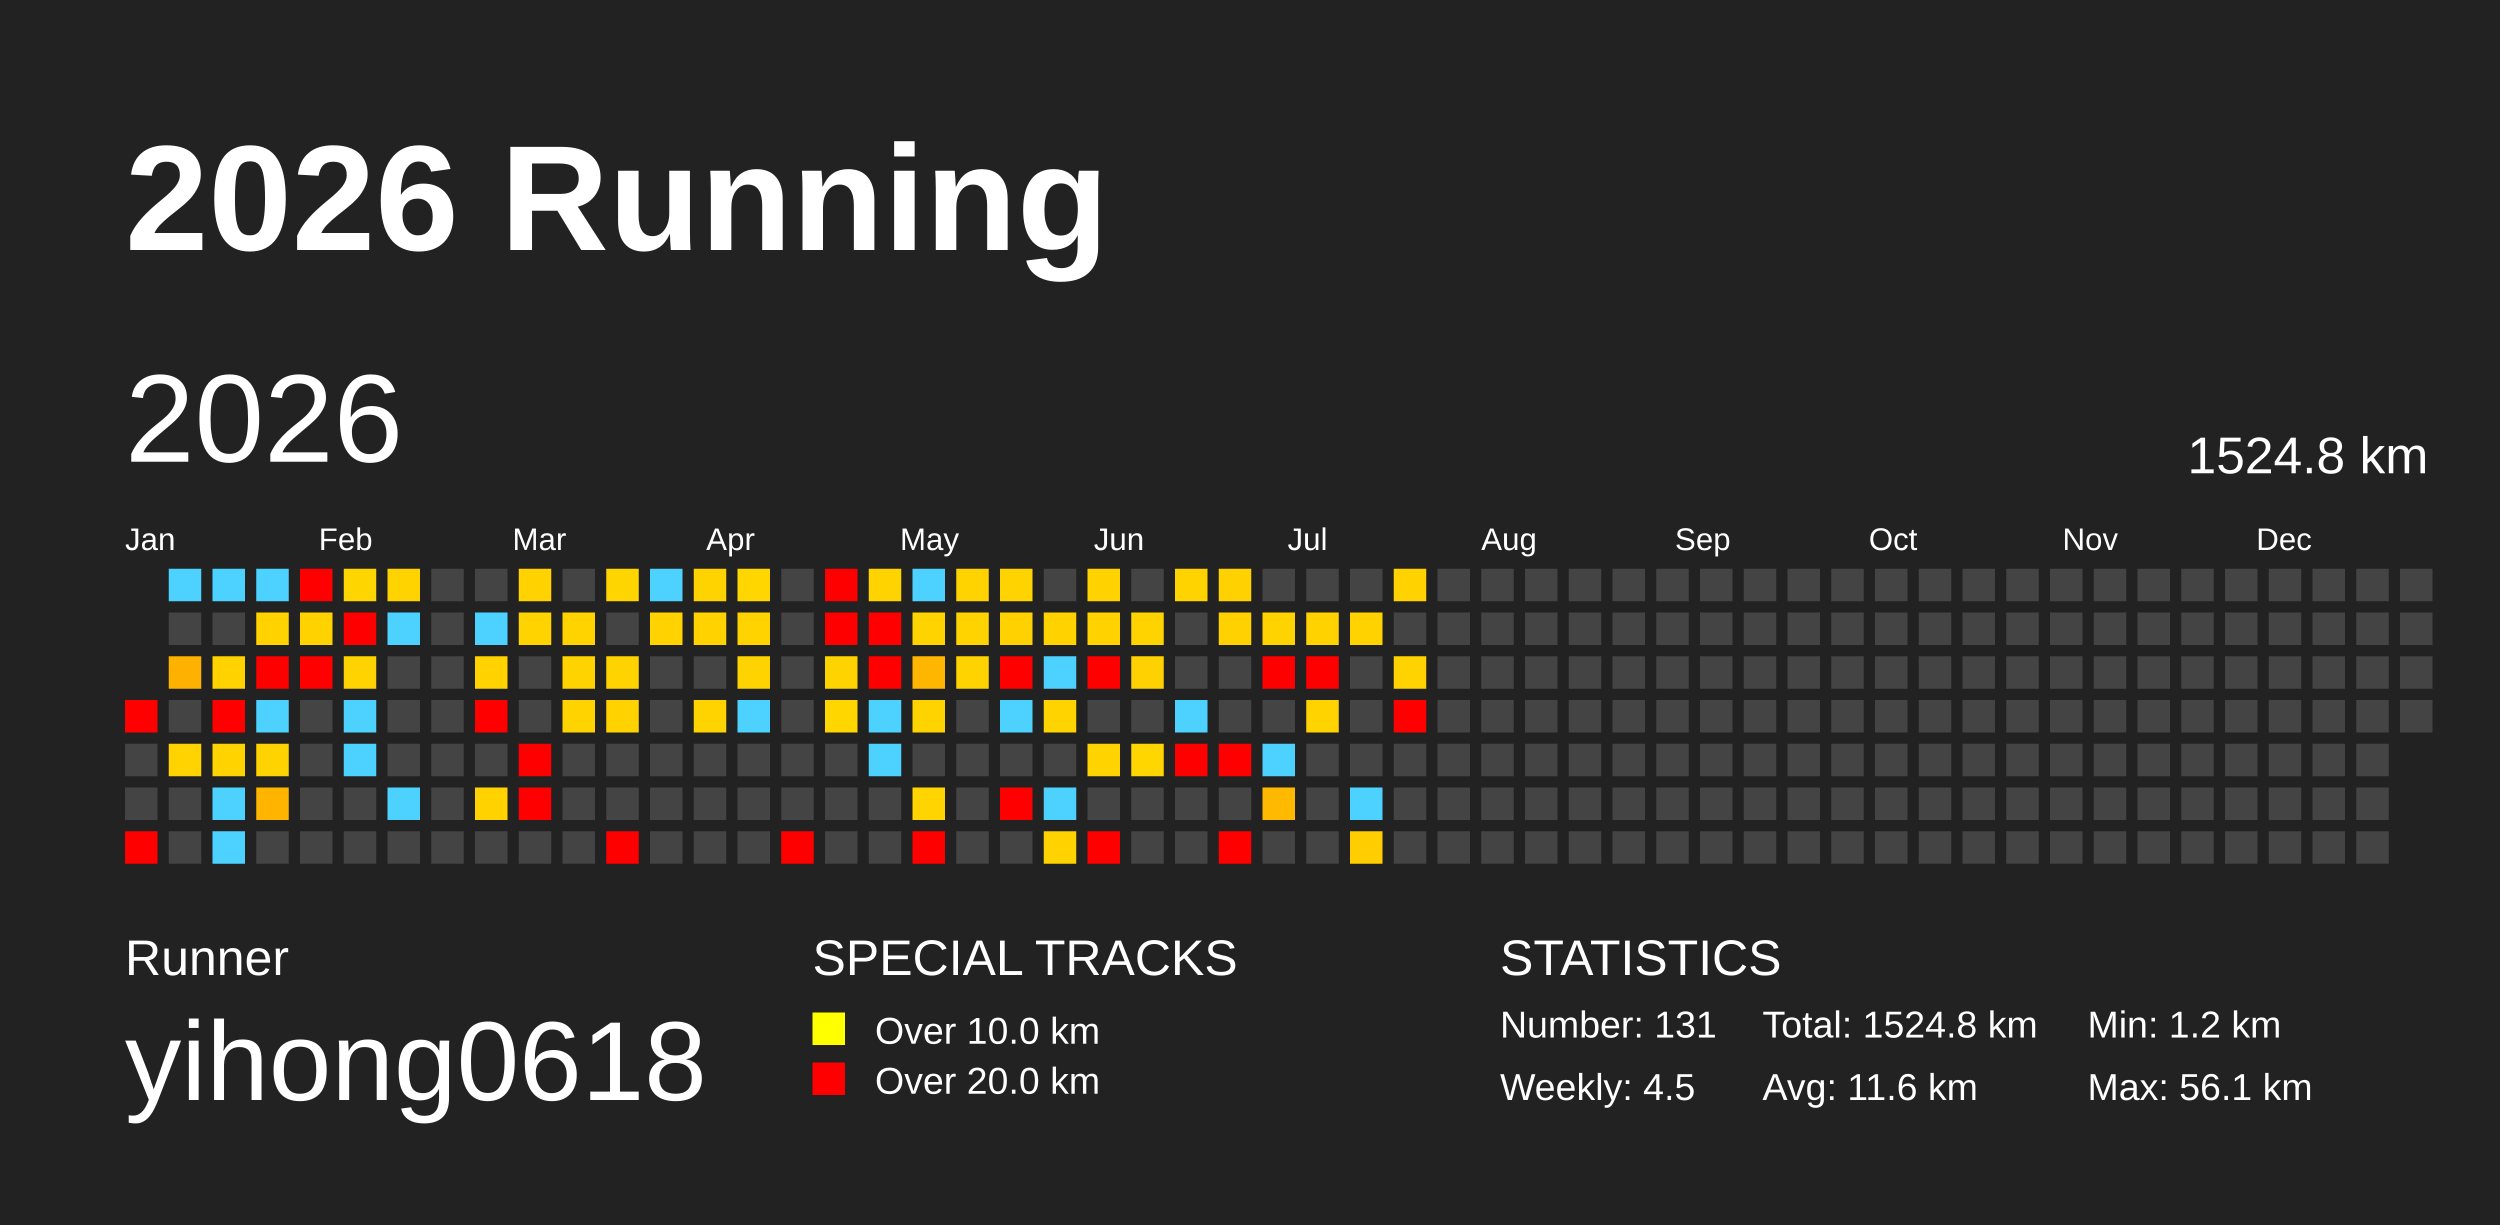
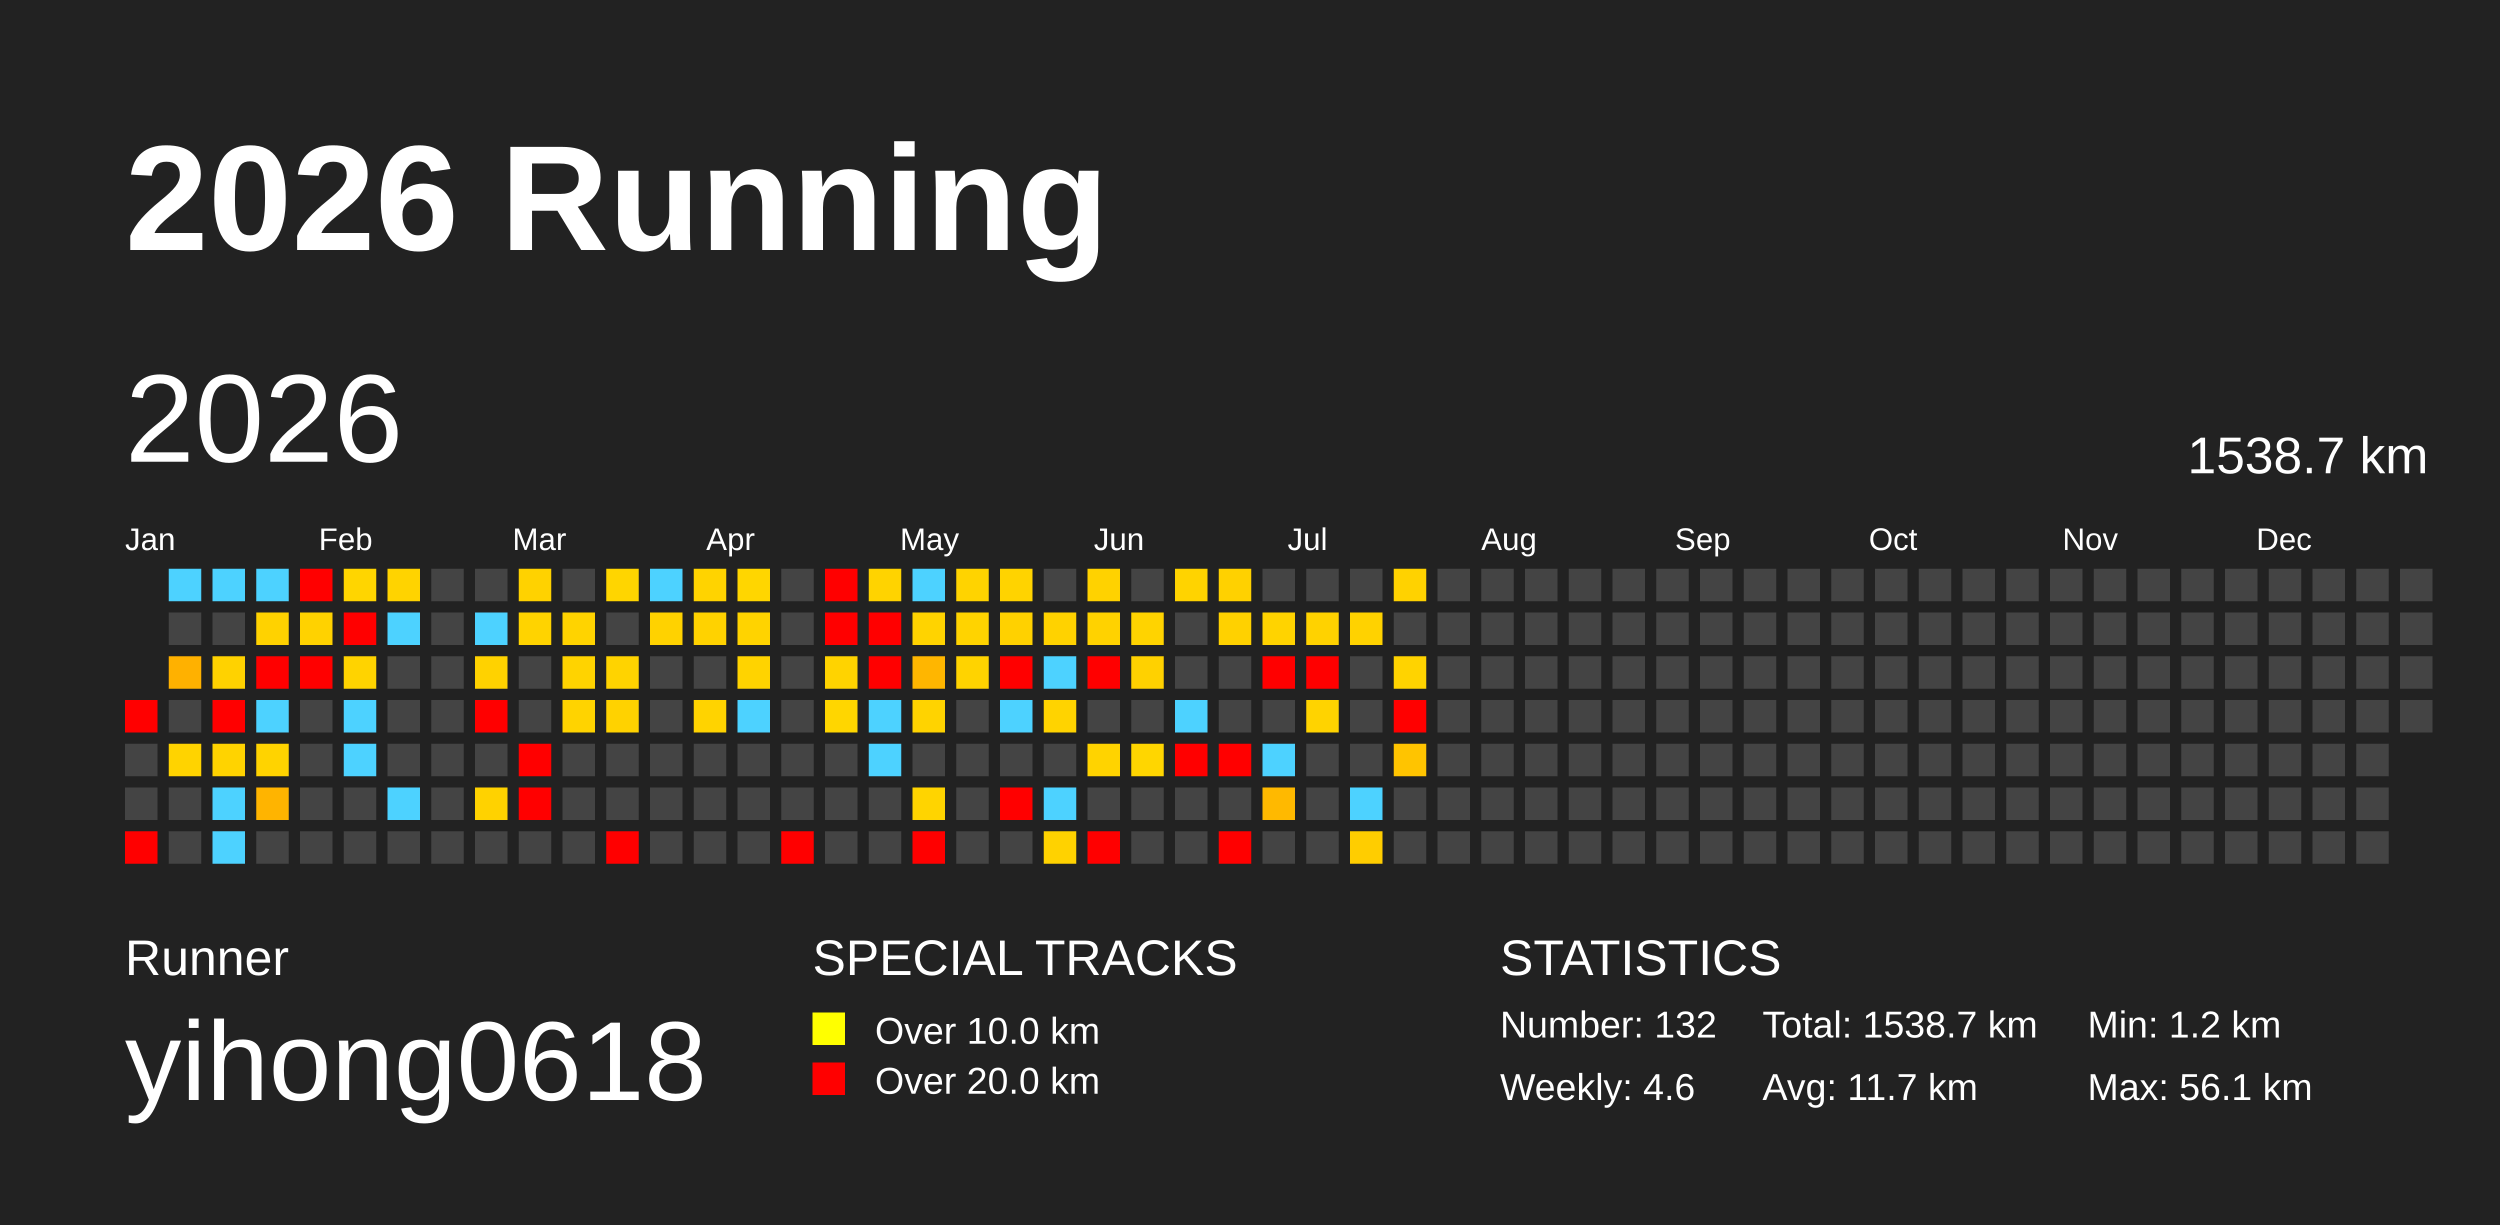
<svg xmlns="http://www.w3.org/2000/svg" baseProfile="full" height="98mm" version="1.1" viewBox="0,0,200,98" width="200mm">
  <defs />
  <rect fill="#222222" height="98" width="200" x="0" y="0" />
  <text fill="#FFFFFF" style="font-size:12px; font-family:Arial; font-weight:bold;" x="10" y="20">2026 Running</text>
  <text fill="#FFFFFF" style="font-size:4px; font-family:Arial" x="10" y="78">Runner</text>
  <text fill="#FFFFFF" style="font-size:9px; font-family:Arial" x="10" y="88">yihong0618</text>
  <text fill="#FFFFFF" style="font-size:4px; font-family:Arial" x="65" y="78">SPECIAL TRACKS</text>
  <rect fill="yellow" height="2.6" width="2.6" x="65" y="81" />
  <text fill="#FFFFFF" style="font-size:3px; font-family:Arial" x="70" y="83.5">Over 10.0 km</text>
  <rect fill="red" height="2.6" width="2.6" x="65" y="85" />
  <text fill="#FFFFFF" style="font-size:3px; font-family:Arial" x="70" y="87.5">Over 20.0 km</text>
  <text fill="#FFFFFF" style="font-size:4px; font-family:Arial" x="120" y="78">STATISTICS</text>
-   <text fill="#FFFFFF" style="font-size:3px; font-family:Arial" x="120" y="83">Number: 131</text>
-   <text fill="#FFFFFF" style="font-size:3px; font-family:Arial" x="120" y="88">Weekly: 4.5</text>
-   <text fill="#FFFFFF" style="font-size:3px; font-family:Arial" x="141" y="83">Total: 1524.8 km</text>
-   <text fill="#FFFFFF" style="font-size:3px; font-family:Arial" x="141" y="88">Avg: 11.6 km</text>
+   <text fill="#FFFFFF" style="font-size:3px; font-family:Arial" x="120" y="83">Number: 132</text>
+   <text fill="#FFFFFF" style="font-size:3px; font-family:Arial" x="120" y="88">Weekly: 4.6</text>
+   <text fill="#FFFFFF" style="font-size:3px; font-family:Arial" x="141" y="83">Total: 1538.7 km</text>
+   <text fill="#FFFFFF" style="font-size:3px; font-family:Arial" x="141" y="88">Avg: 11.7 km</text>
  <text fill="#FFFFFF" style="font-size:3px; font-family:Arial" x="167" y="83">Min: 1.2 km</text>
  <text fill="#FFFFFF" style="font-size:3px; font-family:Arial" x="167" y="88">Max: 56.1 km</text>
  <text dominant-baseline="hanging" fill="#FFFFFF" style="font-size:10.0px; font-family:Arial;" x="10" y="30">2026</text>
-   <text dominant-baseline="hanging" fill="#FFFFFF" style="font-size:4.125px; font-family:Arial;" x="175" y="35">1524.8 km</text>
+   <text dominant-baseline="hanging" fill="#FFFFFF" style="font-size:4.125px; font-family:Arial;" x="175" y="35">1538.7 km</text>
  <text fill="#FFFFFF" style="font-size:2.5px; font-family:Arial" x="10.0" y="44">Jan</text>
  <text fill="#FFFFFF" style="font-size:2.5px; font-family:Arial" x="25.5" y="44">Feb</text>
  <text fill="#FFFFFF" style="font-size:2.5px; font-family:Arial" x="41.0" y="44">Mar</text>
  <text fill="#FFFFFF" style="font-size:2.5px; font-family:Arial" x="56.5" y="44">Apr</text>
  <text fill="#FFFFFF" style="font-size:2.5px; font-family:Arial" x="72.0" y="44">May</text>
  <text fill="#FFFFFF" style="font-size:2.5px; font-family:Arial" x="87.5" y="44">Jun</text>
  <text fill="#FFFFFF" style="font-size:2.5px; font-family:Arial" x="103.0" y="44">Jul</text>
  <text fill="#FFFFFF" style="font-size:2.5px; font-family:Arial" x="118.5" y="44">Aug</text>
  <text fill="#FFFFFF" style="font-size:2.5px; font-family:Arial" x="134.0" y="44">Sep</text>
  <text fill="#FFFFFF" style="font-size:2.5px; font-family:Arial" x="149.5" y="44">Oct</text>
  <text fill="#FFFFFF" style="font-size:2.5px; font-family:Arial" x="165.0" y="44">Nov</text>
  <text fill="#FFFFFF" style="font-size:2.5px; font-family:Arial" x="180.5" y="44">Dec</text>
  <rect fill="red" height="2.6" width="2.6" x="10.0" y="56.0" />
  <rect fill="#444444" height="2.6" width="2.6" x="10.0" y="59.5" />
  <rect fill="#444444" height="2.6" width="2.6" x="10.0" y="63.0" />
  <rect fill="red" height="2.6" width="2.6" x="10.0" y="66.5" />
  <rect fill="#4dd2ff" height="2.6" width="2.6" x="13.5" y="45.5" />
  <rect fill="#444444" height="2.6" width="2.6" x="13.5" y="49.0" />
  <rect fill="#ffb100" height="2.6" width="2.6" x="13.5" y="52.5" />
  <rect fill="#444444" height="2.6" width="2.6" x="13.5" y="56.0" />
  <rect fill="#ffd300" height="2.6" width="2.6" x="13.5" y="59.5" />
  <rect fill="#444444" height="2.6" width="2.6" x="13.5" y="63.0" />
  <rect fill="#444444" height="2.6" width="2.6" x="13.5" y="66.5" />
  <rect fill="#4dd2ff" height="2.6" width="2.6" x="17.0" y="45.5" />
  <rect fill="#444444" height="2.6" width="2.6" x="17.0" y="49.0" />
  <rect fill="#ffd200" height="2.6" width="2.6" x="17.0" y="52.5" />
  <rect fill="red" height="2.6" width="2.6" x="17.0" y="56.0" />
  <rect fill="#ffd300" height="2.6" width="2.6" x="17.0" y="59.5" />
  <rect fill="#4dd2ff" height="2.6" width="2.6" x="17.0" y="63.0" />
  <rect fill="#4dd2ff" height="2.6" width="2.6" x="17.0" y="66.5" />
  <rect fill="#4dd2ff" height="2.6" width="2.6" x="20.5" y="45.5" />
  <rect fill="#ffd200" height="2.6" width="2.6" x="20.5" y="49.0" />
  <rect fill="red" height="2.6" width="2.6" x="20.5" y="52.5" />
  <rect fill="#4dd2ff" height="2.6" width="2.6" x="20.5" y="56.0" />
  <rect fill="#ffd300" height="2.6" width="2.6" x="20.5" y="59.5" />
  <rect fill="#ffb400" height="2.6" width="2.6" x="20.5" y="63.0" />
  <rect fill="#444444" height="2.6" width="2.6" x="20.5" y="66.5" />
  <rect fill="red" height="2.6" width="2.6" x="24.0" y="45.5" />
  <rect fill="#ffd200" height="2.6" width="2.6" x="24.0" y="49.0" />
  <rect fill="red" height="2.6" width="2.6" x="24.0" y="52.5" />
  <rect fill="#444444" height="2.6" width="2.6" x="24.0" y="56.0" />
  <rect fill="#444444" height="2.6" width="2.6" x="24.0" y="59.5" />
  <rect fill="#444444" height="2.6" width="2.6" x="24.0" y="63.0" />
  <rect fill="#444444" height="2.6" width="2.6" x="24.0" y="66.5" />
  <rect fill="#ffd500" height="2.6" width="2.6" x="27.5" y="45.5" />
  <rect fill="red" height="2.6" width="2.6" x="27.5" y="49.0" />
  <rect fill="#ffd300" height="2.6" width="2.6" x="27.5" y="52.5" />
  <rect fill="#4dd2ff" height="2.6" width="2.6" x="27.5" y="56.0" />
  <rect fill="#4dd2ff" height="2.6" width="2.6" x="27.5" y="59.5" />
  <rect fill="#444444" height="2.6" width="2.6" x="27.5" y="63.0" />
  <rect fill="#444444" height="2.6" width="2.6" x="27.5" y="66.5" />
  <rect fill="#ffd300" height="2.6" width="2.6" x="31.0" y="45.5" />
  <rect fill="#4dd2ff" height="2.6" width="2.6" x="31.0" y="49.0" />
  <rect fill="#444444" height="2.6" width="2.6" x="31.0" y="52.5" />
  <rect fill="#444444" height="2.6" width="2.6" x="31.0" y="56.0" />
  <rect fill="#444444" height="2.6" width="2.6" x="31.0" y="59.5" />
  <rect fill="#4dd2ff" height="2.6" width="2.6" x="31.0" y="63.0" />
  <rect fill="#444444" height="2.6" width="2.6" x="31.0" y="66.5" />
  <rect fill="#444444" height="2.6" width="2.6" x="34.5" y="45.5" />
  <rect fill="#444444" height="2.6" width="2.6" x="34.5" y="49.0" />
  <rect fill="#444444" height="2.6" width="2.6" x="34.5" y="52.5" />
  <rect fill="#444444" height="2.6" width="2.6" x="34.5" y="56.0" />
  <rect fill="#444444" height="2.6" width="2.6" x="34.5" y="59.5" />
  <rect fill="#444444" height="2.6" width="2.6" x="34.5" y="63.0" />
  <rect fill="#444444" height="2.6" width="2.6" x="34.5" y="66.5" />
  <rect fill="#444444" height="2.6" width="2.6" x="38.0" y="45.5" />
  <rect fill="#4dd2ff" height="2.6" width="2.6" x="38.0" y="49.0" />
  <rect fill="#ffd200" height="2.6" width="2.6" x="38.0" y="52.5" />
  <rect fill="red" height="2.6" width="2.6" x="38.0" y="56.0" />
  <rect fill="#444444" height="2.6" width="2.6" x="38.0" y="59.5" />
  <rect fill="#ffd200" height="2.6" width="2.6" x="38.0" y="63.0" />
  <rect fill="#444444" height="2.6" width="2.6" x="38.0" y="66.5" />
  <rect fill="#ffd200" height="2.6" width="2.6" x="41.5" y="45.5" />
  <rect fill="#ffd300" height="2.6" width="2.6" x="41.5" y="49.0" />
  <rect fill="#444444" height="2.6" width="2.6" x="41.5" y="52.5" />
  <rect fill="#444444" height="2.6" width="2.6" x="41.5" y="56.0" />
  <rect fill="red" height="2.6" width="2.6" x="41.5" y="59.5" />
  <rect fill="red" height="2.6" width="2.6" x="41.5" y="63.0" />
  <rect fill="#444444" height="2.6" width="2.6" x="41.5" y="66.5" />
  <rect fill="#444444" height="2.6" width="2.6" x="45.0" y="45.5" />
  <rect fill="#ffd300" height="2.6" width="2.6" x="45.0" y="49.0" />
  <rect fill="#ffd300" height="2.6" width="2.6" x="45.0" y="52.5" />
  <rect fill="#ffd300" height="2.6" width="2.6" x="45.0" y="56.0" />
  <rect fill="#444444" height="2.6" width="2.6" x="45.0" y="59.5" />
  <rect fill="#444444" height="2.6" width="2.6" x="45.0" y="63.0" />
  <rect fill="#444444" height="2.6" width="2.6" x="45.0" y="66.5" />
  <rect fill="#ffd500" height="2.6" width="2.6" x="48.5" y="45.5" />
  <rect fill="#444444" height="2.6" width="2.6" x="48.5" y="49.0" />
  <rect fill="#ffd300" height="2.6" width="2.6" x="48.5" y="52.5" />
  <rect fill="#ffd200" height="2.6" width="2.6" x="48.5" y="56.0" />
  <rect fill="#444444" height="2.6" width="2.6" x="48.5" y="59.5" />
  <rect fill="#444444" height="2.6" width="2.6" x="48.5" y="63.0" />
  <rect fill="red" height="2.6" width="2.6" x="48.5" y="66.5" />
  <rect fill="#4dd2ff" height="2.6" width="2.6" x="52.0" y="45.5" />
  <rect fill="#ffd200" height="2.6" width="2.6" x="52.0" y="49.0" />
  <rect fill="#444444" height="2.6" width="2.6" x="52.0" y="52.5" />
  <rect fill="#444444" height="2.6" width="2.6" x="52.0" y="56.0" />
  <rect fill="#444444" height="2.6" width="2.6" x="52.0" y="59.5" />
  <rect fill="#444444" height="2.6" width="2.6" x="52.0" y="63.0" />
  <rect fill="#444444" height="2.6" width="2.6" x="52.0" y="66.5" />
  <rect fill="#ffd300" height="2.6" width="2.6" x="55.5" y="45.5" />
  <rect fill="#ffd200" height="2.6" width="2.6" x="55.5" y="49.0" />
  <rect fill="#444444" height="2.6" width="2.6" x="55.5" y="52.5" />
  <rect fill="#ffd300" height="2.6" width="2.6" x="55.5" y="56.0" />
  <rect fill="#444444" height="2.6" width="2.6" x="55.5" y="59.5" />
  <rect fill="#444444" height="2.6" width="2.6" x="55.5" y="63.0" />
  <rect fill="#444444" height="2.6" width="2.6" x="55.5" y="66.5" />
  <rect fill="#ffd600" height="2.6" width="2.6" x="59.0" y="45.5" />
  <rect fill="#ffd300" height="2.6" width="2.6" x="59.0" y="49.0" />
  <rect fill="#ffd300" height="2.6" width="2.6" x="59.0" y="52.5" />
  <rect fill="#4dd2ff" height="2.6" width="2.6" x="59.0" y="56.0" />
  <rect fill="#444444" height="2.6" width="2.6" x="59.0" y="59.5" />
  <rect fill="#444444" height="2.6" width="2.6" x="59.0" y="63.0" />
  <rect fill="#444444" height="2.6" width="2.6" x="59.0" y="66.5" />
  <rect fill="#444444" height="2.6" width="2.6" x="62.5" y="45.5" />
  <rect fill="#444444" height="2.6" width="2.6" x="62.5" y="49.0" />
  <rect fill="#444444" height="2.6" width="2.6" x="62.5" y="52.5" />
  <rect fill="#444444" height="2.6" width="2.6" x="62.5" y="56.0" />
  <rect fill="#444444" height="2.6" width="2.6" x="62.5" y="59.5" />
  <rect fill="#444444" height="2.6" width="2.6" x="62.5" y="63.0" />
  <rect fill="red" height="2.6" width="2.6" x="62.5" y="66.5" />
  <rect fill="red" height="2.6" width="2.6" x="66.0" y="45.5" />
  <rect fill="red" height="2.6" width="2.6" x="66.0" y="49.0" />
  <rect fill="#ffd300" height="2.6" width="2.6" x="66.0" y="52.5" />
  <rect fill="#ffd600" height="2.6" width="2.6" x="66.0" y="56.0" />
  <rect fill="#444444" height="2.6" width="2.6" x="66.0" y="59.5" />
  <rect fill="#444444" height="2.6" width="2.6" x="66.0" y="63.0" />
  <rect fill="#444444" height="2.6" width="2.6" x="66.0" y="66.5" />
  <rect fill="#ffd300" height="2.6" width="2.6" x="69.5" y="45.5" />
  <rect fill="red" height="2.6" width="2.6" x="69.5" y="49.0" />
  <rect fill="red" height="2.6" width="2.6" x="69.5" y="52.5" />
  <rect fill="#4dd2ff" height="2.6" width="2.6" x="69.5" y="56.0" />
  <rect fill="#4dd2ff" height="2.6" width="2.6" x="69.5" y="59.5" />
  <rect fill="#444444" height="2.6" width="2.6" x="69.5" y="63.0" />
  <rect fill="#444444" height="2.6" width="2.6" x="69.5" y="66.5" />
  <rect fill="#4dd2ff" height="2.6" width="2.6" x="73.0" y="45.5" />
  <rect fill="#ffd300" height="2.6" width="2.6" x="73.0" y="49.0" />
  <rect fill="#ffb600" height="2.6" width="2.6" x="73.0" y="52.5" />
  <rect fill="#ffd300" height="2.6" width="2.6" x="73.0" y="56.0" />
  <rect fill="#444444" height="2.6" width="2.6" x="73.0" y="59.5" />
  <rect fill="#ffd400" height="2.6" width="2.6" x="73.0" y="63.0" />
  <rect fill="red" height="2.6" width="2.6" x="73.0" y="66.5" />
  <rect fill="#ffd300" height="2.6" width="2.6" x="76.5" y="45.5" />
  <rect fill="#ffd300" height="2.6" width="2.6" x="76.5" y="49.0" />
  <rect fill="#ffd300" height="2.6" width="2.6" x="76.5" y="52.5" />
  <rect fill="#444444" height="2.6" width="2.6" x="76.5" y="56.0" />
  <rect fill="#444444" height="2.6" width="2.6" x="76.5" y="59.5" />
  <rect fill="#444444" height="2.6" width="2.6" x="76.5" y="63.0" />
  <rect fill="#444444" height="2.6" width="2.6" x="76.5" y="66.5" />
  <rect fill="#ffd300" height="2.6" width="2.6" x="80.0" y="45.5" />
  <rect fill="#ffd100" height="2.6" width="2.6" x="80.0" y="49.0" />
  <rect fill="red" height="2.6" width="2.6" x="80.0" y="52.5" />
  <rect fill="#4dd2ff" height="2.6" width="2.6" x="80.0" y="56.0" />
  <rect fill="#444444" height="2.6" width="2.6" x="80.0" y="59.5" />
  <rect fill="red" height="2.6" width="2.6" x="80.0" y="63.0" />
  <rect fill="#444444" height="2.6" width="2.6" x="80.0" y="66.5" />
  <rect fill="#444444" height="2.6" width="2.6" x="83.5" y="45.5" />
  <rect fill="#ffd200" height="2.6" width="2.6" x="83.5" y="49.0" />
  <rect fill="#4dd2ff" height="2.6" width="2.6" x="83.5" y="52.5" />
  <rect fill="#ffd300" height="2.6" width="2.6" x="83.5" y="56.0" />
  <rect fill="#444444" height="2.6" width="2.6" x="83.5" y="59.5" />
  <rect fill="#4dd2ff" height="2.6" width="2.6" x="83.5" y="63.0" />
  <rect fill="#ffd200" height="2.6" width="2.6" x="83.5" y="66.5" />
  <rect fill="#ffd200" height="2.6" width="2.6" x="87.0" y="45.5" />
  <rect fill="#ffd200" height="2.6" width="2.6" x="87.0" y="49.0" />
  <rect fill="red" height="2.6" width="2.6" x="87.0" y="52.5" />
  <rect fill="#444444" height="2.6" width="2.6" x="87.0" y="56.0" />
  <rect fill="#ffd300" height="2.6" width="2.6" x="87.0" y="59.5" />
  <rect fill="#444444" height="2.6" width="2.6" x="87.0" y="63.0" />
  <rect fill="red" height="2.6" width="2.6" x="87.0" y="66.5" />
  <rect fill="#444444" height="2.6" width="2.6" x="90.5" y="45.5" />
  <rect fill="#ffd300" height="2.6" width="2.6" x="90.5" y="49.0" />
  <rect fill="#ffd100" height="2.6" width="2.6" x="90.5" y="52.5" />
  <rect fill="#444444" height="2.6" width="2.6" x="90.5" y="56.0" />
  <rect fill="#ffd600" height="2.6" width="2.6" x="90.5" y="59.5" />
  <rect fill="#444444" height="2.6" width="2.6" x="90.5" y="63.0" />
  <rect fill="#444444" height="2.6" width="2.6" x="90.5" y="66.5" />
  <rect fill="#ffd300" height="2.6" width="2.6" x="94.0" y="45.5" />
  <rect fill="#444444" height="2.6" width="2.6" x="94.0" y="49.0" />
  <rect fill="#444444" height="2.6" width="2.6" x="94.0" y="52.5" />
  <rect fill="#4dd2ff" height="2.6" width="2.6" x="94.0" y="56.0" />
  <rect fill="red" height="2.6" width="2.6" x="94.0" y="59.5" />
  <rect fill="#444444" height="2.6" width="2.6" x="94.0" y="63.0" />
  <rect fill="#444444" height="2.6" width="2.6" x="94.0" y="66.5" />
  <rect fill="#ffd100" height="2.6" width="2.6" x="97.5" y="45.5" />
  <rect fill="#ffd100" height="2.6" width="2.6" x="97.5" y="49.0" />
  <rect fill="#444444" height="2.6" width="2.6" x="97.5" y="52.5" />
  <rect fill="#444444" height="2.6" width="2.6" x="97.5" y="56.0" />
  <rect fill="red" height="2.6" width="2.6" x="97.5" y="59.5" />
  <rect fill="#444444" height="2.6" width="2.6" x="97.5" y="63.0" />
  <rect fill="red" height="2.6" width="2.6" x="97.5" y="66.5" />
  <rect fill="#444444" height="2.6" width="2.6" x="101.0" y="45.5" />
  <rect fill="#ffd300" height="2.6" width="2.6" x="101.0" y="49.0" />
  <rect fill="red" height="2.6" width="2.6" x="101.0" y="52.5" />
  <rect fill="#444444" height="2.6" width="2.6" x="101.0" y="56.0" />
  <rect fill="#4dd2ff" height="2.6" width="2.6" x="101.0" y="59.5" />
  <rect fill="#ffb900" height="2.6" width="2.6" x="101.0" y="63.0" />
  <rect fill="#444444" height="2.6" width="2.6" x="101.0" y="66.5" />
  <rect fill="#444444" height="2.6" width="2.6" x="104.5" y="45.5" />
  <rect fill="#ffd200" height="2.6" width="2.6" x="104.5" y="49.0" />
  <rect fill="red" height="2.6" width="2.6" x="104.5" y="52.5" />
  <rect fill="#ffd300" height="2.6" width="2.6" x="104.5" y="56.0" />
  <rect fill="#444444" height="2.6" width="2.6" x="104.5" y="59.5" />
  <rect fill="#444444" height="2.6" width="2.6" x="104.5" y="63.0" />
  <rect fill="#444444" height="2.6" width="2.6" x="104.5" y="66.5" />
  <rect fill="#444444" height="2.6" width="2.6" x="108.0" y="45.5" />
  <rect fill="#ffd200" height="2.6" width="2.6" x="108.0" y="49.0" />
  <rect fill="#444444" height="2.6" width="2.6" x="108.0" y="52.5" />
  <rect fill="#444444" height="2.6" width="2.6" x="108.0" y="56.0" />
  <rect fill="#444444" height="2.6" width="2.6" x="108.0" y="59.5" />
  <rect fill="#4dd2ff" height="2.6" width="2.6" x="108.0" y="63.0" />
  <rect fill="#ffcd00" height="2.6" width="2.6" x="108.0" y="66.5" />
  <rect fill="#ffd200" height="2.6" width="2.6" x="111.5" y="45.5" />
  <rect fill="#444444" height="2.6" width="2.6" x="111.5" y="49.0" />
  <rect fill="#ffd300" height="2.6" width="2.6" x="111.5" y="52.5" />
  <rect fill="red" height="2.6" width="2.6" x="111.5" y="56.0" />
-   <rect fill="#444444" height="2.6" width="2.6" x="111.5" y="59.5" />
+   <rect fill="#ffc400" height="2.6" width="2.6" x="111.5" y="59.5" />
  <rect fill="#444444" height="2.6" width="2.6" x="111.5" y="63.0" />
  <rect fill="#444444" height="2.6" width="2.6" x="111.5" y="66.5" />
  <rect fill="#444444" height="2.6" width="2.6" x="115.0" y="45.5" />
  <rect fill="#444444" height="2.6" width="2.6" x="115.0" y="49.0" />
  <rect fill="#444444" height="2.6" width="2.6" x="115.0" y="52.5" />
  <rect fill="#444444" height="2.6" width="2.6" x="115.0" y="56.0" />
  <rect fill="#444444" height="2.6" width="2.6" x="115.0" y="59.5" />
  <rect fill="#444444" height="2.6" width="2.6" x="115.0" y="63.0" />
  <rect fill="#444444" height="2.6" width="2.6" x="115.0" y="66.5" />
  <rect fill="#444444" height="2.6" width="2.6" x="118.5" y="45.5" />
  <rect fill="#444444" height="2.6" width="2.6" x="118.5" y="49.0" />
  <rect fill="#444444" height="2.6" width="2.6" x="118.5" y="52.5" />
  <rect fill="#444444" height="2.6" width="2.6" x="118.5" y="56.0" />
  <rect fill="#444444" height="2.6" width="2.6" x="118.5" y="59.5" />
  <rect fill="#444444" height="2.6" width="2.6" x="118.5" y="63.0" />
  <rect fill="#444444" height="2.6" width="2.6" x="118.5" y="66.5" />
  <rect fill="#444444" height="2.6" width="2.6" x="122.0" y="45.5" />
  <rect fill="#444444" height="2.6" width="2.6" x="122.0" y="49.0" />
  <rect fill="#444444" height="2.6" width="2.6" x="122.0" y="52.5" />
  <rect fill="#444444" height="2.6" width="2.6" x="122.0" y="56.0" />
  <rect fill="#444444" height="2.6" width="2.6" x="122.0" y="59.5" />
  <rect fill="#444444" height="2.6" width="2.6" x="122.0" y="63.0" />
  <rect fill="#444444" height="2.6" width="2.6" x="122.0" y="66.5" />
  <rect fill="#444444" height="2.6" width="2.6" x="125.5" y="45.5" />
  <rect fill="#444444" height="2.6" width="2.6" x="125.5" y="49.0" />
  <rect fill="#444444" height="2.6" width="2.6" x="125.5" y="52.5" />
  <rect fill="#444444" height="2.6" width="2.6" x="125.5" y="56.0" />
  <rect fill="#444444" height="2.6" width="2.6" x="125.5" y="59.5" />
  <rect fill="#444444" height="2.6" width="2.6" x="125.5" y="63.0" />
  <rect fill="#444444" height="2.6" width="2.6" x="125.5" y="66.5" />
  <rect fill="#444444" height="2.6" width="2.6" x="129.0" y="45.5" />
  <rect fill="#444444" height="2.6" width="2.6" x="129.0" y="49.0" />
  <rect fill="#444444" height="2.6" width="2.6" x="129.0" y="52.5" />
  <rect fill="#444444" height="2.6" width="2.6" x="129.0" y="56.0" />
  <rect fill="#444444" height="2.6" width="2.6" x="129.0" y="59.5" />
  <rect fill="#444444" height="2.6" width="2.6" x="129.0" y="63.0" />
  <rect fill="#444444" height="2.6" width="2.6" x="129.0" y="66.5" />
  <rect fill="#444444" height="2.6" width="2.6" x="132.5" y="45.5" />
  <rect fill="#444444" height="2.6" width="2.6" x="132.5" y="49.0" />
  <rect fill="#444444" height="2.6" width="2.6" x="132.5" y="52.5" />
  <rect fill="#444444" height="2.6" width="2.6" x="132.5" y="56.0" />
  <rect fill="#444444" height="2.6" width="2.6" x="132.5" y="59.5" />
  <rect fill="#444444" height="2.6" width="2.6" x="132.5" y="63.0" />
  <rect fill="#444444" height="2.6" width="2.6" x="132.5" y="66.5" />
  <rect fill="#444444" height="2.6" width="2.6" x="136.0" y="45.5" />
  <rect fill="#444444" height="2.6" width="2.6" x="136.0" y="49.0" />
  <rect fill="#444444" height="2.6" width="2.6" x="136.0" y="52.5" />
  <rect fill="#444444" height="2.6" width="2.6" x="136.0" y="56.0" />
  <rect fill="#444444" height="2.6" width="2.6" x="136.0" y="59.5" />
  <rect fill="#444444" height="2.6" width="2.6" x="136.0" y="63.0" />
  <rect fill="#444444" height="2.6" width="2.6" x="136.0" y="66.5" />
  <rect fill="#444444" height="2.6" width="2.6" x="139.5" y="45.5" />
  <rect fill="#444444" height="2.6" width="2.6" x="139.5" y="49.0" />
  <rect fill="#444444" height="2.6" width="2.6" x="139.5" y="52.5" />
  <rect fill="#444444" height="2.6" width="2.6" x="139.5" y="56.0" />
  <rect fill="#444444" height="2.6" width="2.6" x="139.5" y="59.5" />
  <rect fill="#444444" height="2.6" width="2.6" x="139.5" y="63.0" />
  <rect fill="#444444" height="2.6" width="2.6" x="139.5" y="66.5" />
  <rect fill="#444444" height="2.6" width="2.6" x="143.0" y="45.5" />
  <rect fill="#444444" height="2.6" width="2.6" x="143.0" y="49.0" />
  <rect fill="#444444" height="2.6" width="2.6" x="143.0" y="52.5" />
  <rect fill="#444444" height="2.6" width="2.6" x="143.0" y="56.0" />
  <rect fill="#444444" height="2.6" width="2.6" x="143.0" y="59.5" />
  <rect fill="#444444" height="2.6" width="2.6" x="143.0" y="63.0" />
  <rect fill="#444444" height="2.6" width="2.6" x="143.0" y="66.5" />
  <rect fill="#444444" height="2.6" width="2.6" x="146.5" y="45.5" />
  <rect fill="#444444" height="2.6" width="2.6" x="146.5" y="49.0" />
  <rect fill="#444444" height="2.6" width="2.6" x="146.5" y="52.5" />
  <rect fill="#444444" height="2.6" width="2.6" x="146.5" y="56.0" />
  <rect fill="#444444" height="2.6" width="2.6" x="146.5" y="59.5" />
  <rect fill="#444444" height="2.6" width="2.6" x="146.5" y="63.0" />
  <rect fill="#444444" height="2.6" width="2.6" x="146.5" y="66.5" />
  <rect fill="#444444" height="2.6" width="2.6" x="150.0" y="45.5" />
  <rect fill="#444444" height="2.6" width="2.6" x="150.0" y="49.0" />
  <rect fill="#444444" height="2.6" width="2.6" x="150.0" y="52.5" />
  <rect fill="#444444" height="2.6" width="2.6" x="150.0" y="56.0" />
  <rect fill="#444444" height="2.6" width="2.6" x="150.0" y="59.5" />
  <rect fill="#444444" height="2.6" width="2.6" x="150.0" y="63.0" />
  <rect fill="#444444" height="2.6" width="2.6" x="150.0" y="66.5" />
  <rect fill="#444444" height="2.6" width="2.6" x="153.5" y="45.5" />
  <rect fill="#444444" height="2.6" width="2.6" x="153.5" y="49.0" />
  <rect fill="#444444" height="2.6" width="2.6" x="153.5" y="52.5" />
  <rect fill="#444444" height="2.6" width="2.6" x="153.5" y="56.0" />
  <rect fill="#444444" height="2.6" width="2.6" x="153.5" y="59.5" />
  <rect fill="#444444" height="2.6" width="2.6" x="153.5" y="63.0" />
  <rect fill="#444444" height="2.6" width="2.6" x="153.5" y="66.5" />
  <rect fill="#444444" height="2.6" width="2.6" x="157.0" y="45.5" />
  <rect fill="#444444" height="2.6" width="2.6" x="157.0" y="49.0" />
  <rect fill="#444444" height="2.6" width="2.6" x="157.0" y="52.5" />
  <rect fill="#444444" height="2.6" width="2.6" x="157.0" y="56.0" />
  <rect fill="#444444" height="2.6" width="2.6" x="157.0" y="59.5" />
  <rect fill="#444444" height="2.6" width="2.6" x="157.0" y="63.0" />
  <rect fill="#444444" height="2.6" width="2.6" x="157.0" y="66.5" />
  <rect fill="#444444" height="2.6" width="2.6" x="160.5" y="45.5" />
  <rect fill="#444444" height="2.6" width="2.6" x="160.5" y="49.0" />
  <rect fill="#444444" height="2.6" width="2.6" x="160.5" y="52.5" />
  <rect fill="#444444" height="2.6" width="2.6" x="160.5" y="56.0" />
  <rect fill="#444444" height="2.6" width="2.6" x="160.5" y="59.5" />
  <rect fill="#444444" height="2.6" width="2.6" x="160.5" y="63.0" />
  <rect fill="#444444" height="2.6" width="2.6" x="160.5" y="66.5" />
  <rect fill="#444444" height="2.6" width="2.6" x="164.0" y="45.5" />
  <rect fill="#444444" height="2.6" width="2.6" x="164.0" y="49.0" />
  <rect fill="#444444" height="2.6" width="2.6" x="164.0" y="52.5" />
  <rect fill="#444444" height="2.6" width="2.6" x="164.0" y="56.0" />
  <rect fill="#444444" height="2.6" width="2.6" x="164.0" y="59.5" />
  <rect fill="#444444" height="2.6" width="2.6" x="164.0" y="63.0" />
  <rect fill="#444444" height="2.6" width="2.6" x="164.0" y="66.5" />
  <rect fill="#444444" height="2.6" width="2.6" x="167.5" y="45.5" />
  <rect fill="#444444" height="2.6" width="2.6" x="167.5" y="49.0" />
  <rect fill="#444444" height="2.6" width="2.6" x="167.5" y="52.5" />
  <rect fill="#444444" height="2.6" width="2.6" x="167.5" y="56.0" />
  <rect fill="#444444" height="2.6" width="2.6" x="167.5" y="59.5" />
  <rect fill="#444444" height="2.6" width="2.6" x="167.5" y="63.0" />
  <rect fill="#444444" height="2.6" width="2.6" x="167.5" y="66.5" />
  <rect fill="#444444" height="2.6" width="2.6" x="171.0" y="45.5" />
  <rect fill="#444444" height="2.6" width="2.6" x="171.0" y="49.0" />
  <rect fill="#444444" height="2.6" width="2.6" x="171.0" y="52.5" />
  <rect fill="#444444" height="2.6" width="2.6" x="171.0" y="56.0" />
  <rect fill="#444444" height="2.6" width="2.6" x="171.0" y="59.5" />
  <rect fill="#444444" height="2.6" width="2.6" x="171.0" y="63.0" />
  <rect fill="#444444" height="2.6" width="2.6" x="171.0" y="66.5" />
  <rect fill="#444444" height="2.6" width="2.6" x="174.5" y="45.5" />
  <rect fill="#444444" height="2.6" width="2.6" x="174.5" y="49.0" />
  <rect fill="#444444" height="2.6" width="2.6" x="174.5" y="52.5" />
  <rect fill="#444444" height="2.6" width="2.6" x="174.5" y="56.0" />
  <rect fill="#444444" height="2.6" width="2.6" x="174.5" y="59.5" />
  <rect fill="#444444" height="2.6" width="2.6" x="174.5" y="63.0" />
  <rect fill="#444444" height="2.6" width="2.6" x="174.5" y="66.5" />
  <rect fill="#444444" height="2.6" width="2.6" x="178.0" y="45.5" />
  <rect fill="#444444" height="2.6" width="2.6" x="178.0" y="49.0" />
  <rect fill="#444444" height="2.6" width="2.6" x="178.0" y="52.5" />
  <rect fill="#444444" height="2.6" width="2.6" x="178.0" y="56.0" />
  <rect fill="#444444" height="2.6" width="2.6" x="178.0" y="59.5" />
  <rect fill="#444444" height="2.6" width="2.6" x="178.0" y="63.0" />
  <rect fill="#444444" height="2.6" width="2.6" x="178.0" y="66.5" />
  <rect fill="#444444" height="2.6" width="2.6" x="181.5" y="45.5" />
  <rect fill="#444444" height="2.6" width="2.6" x="181.5" y="49.0" />
  <rect fill="#444444" height="2.6" width="2.6" x="181.5" y="52.5" />
  <rect fill="#444444" height="2.6" width="2.6" x="181.5" y="56.0" />
  <rect fill="#444444" height="2.6" width="2.6" x="181.5" y="59.5" />
  <rect fill="#444444" height="2.6" width="2.6" x="181.5" y="63.0" />
  <rect fill="#444444" height="2.6" width="2.6" x="181.5" y="66.5" />
  <rect fill="#444444" height="2.6" width="2.6" x="185.0" y="45.5" />
  <rect fill="#444444" height="2.6" width="2.6" x="185.0" y="49.0" />
  <rect fill="#444444" height="2.6" width="2.6" x="185.0" y="52.5" />
  <rect fill="#444444" height="2.6" width="2.6" x="185.0" y="56.0" />
  <rect fill="#444444" height="2.6" width="2.6" x="185.0" y="59.5" />
  <rect fill="#444444" height="2.6" width="2.6" x="185.0" y="63.0" />
  <rect fill="#444444" height="2.6" width="2.6" x="185.0" y="66.5" />
  <rect fill="#444444" height="2.6" width="2.6" x="188.5" y="45.5" />
  <rect fill="#444444" height="2.6" width="2.6" x="188.5" y="49.0" />
  <rect fill="#444444" height="2.6" width="2.6" x="188.5" y="52.5" />
  <rect fill="#444444" height="2.6" width="2.6" x="188.5" y="56.0" />
  <rect fill="#444444" height="2.6" width="2.6" x="188.5" y="59.5" />
  <rect fill="#444444" height="2.6" width="2.6" x="188.5" y="63.0" />
  <rect fill="#444444" height="2.6" width="2.6" x="188.5" y="66.5" />
  <rect fill="#444444" height="2.6" width="2.6" x="192.0" y="45.5" />
  <rect fill="#444444" height="2.6" width="2.6" x="192.0" y="49.0" />
  <rect fill="#444444" height="2.6" width="2.6" x="192.0" y="52.5" />
  <rect fill="#444444" height="2.6" width="2.6" x="192.0" y="56.0" />
</svg>
